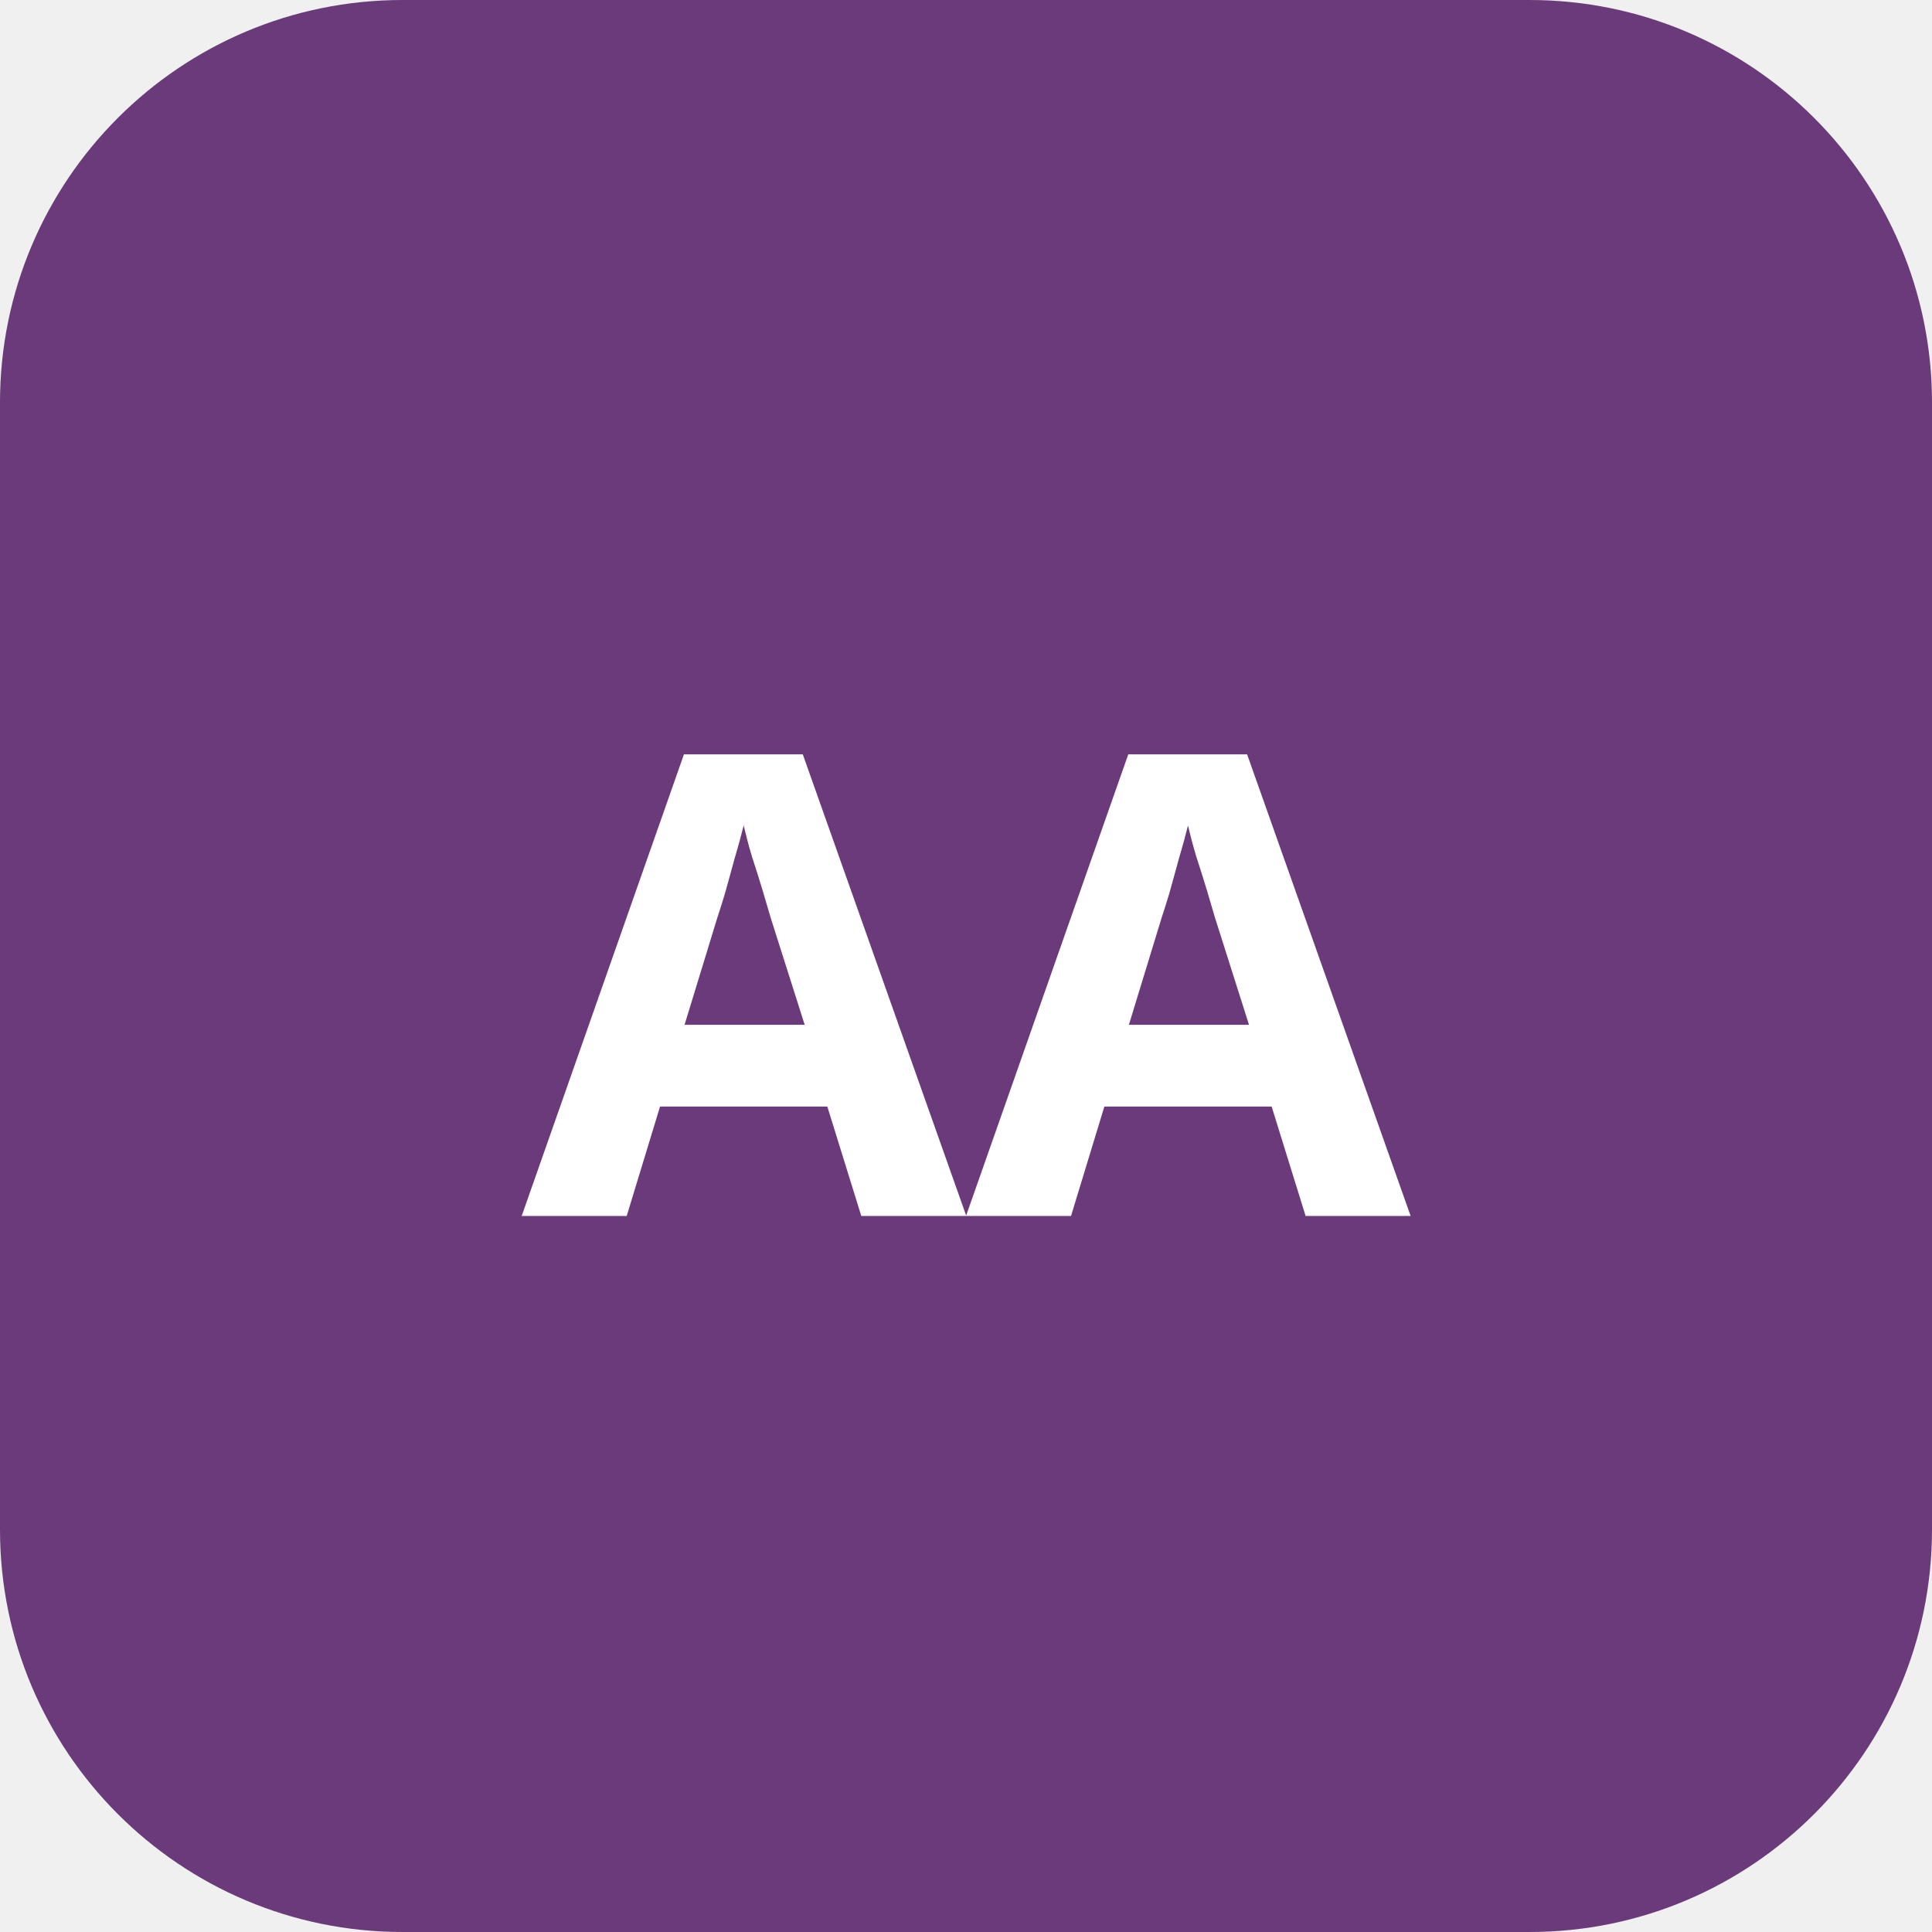
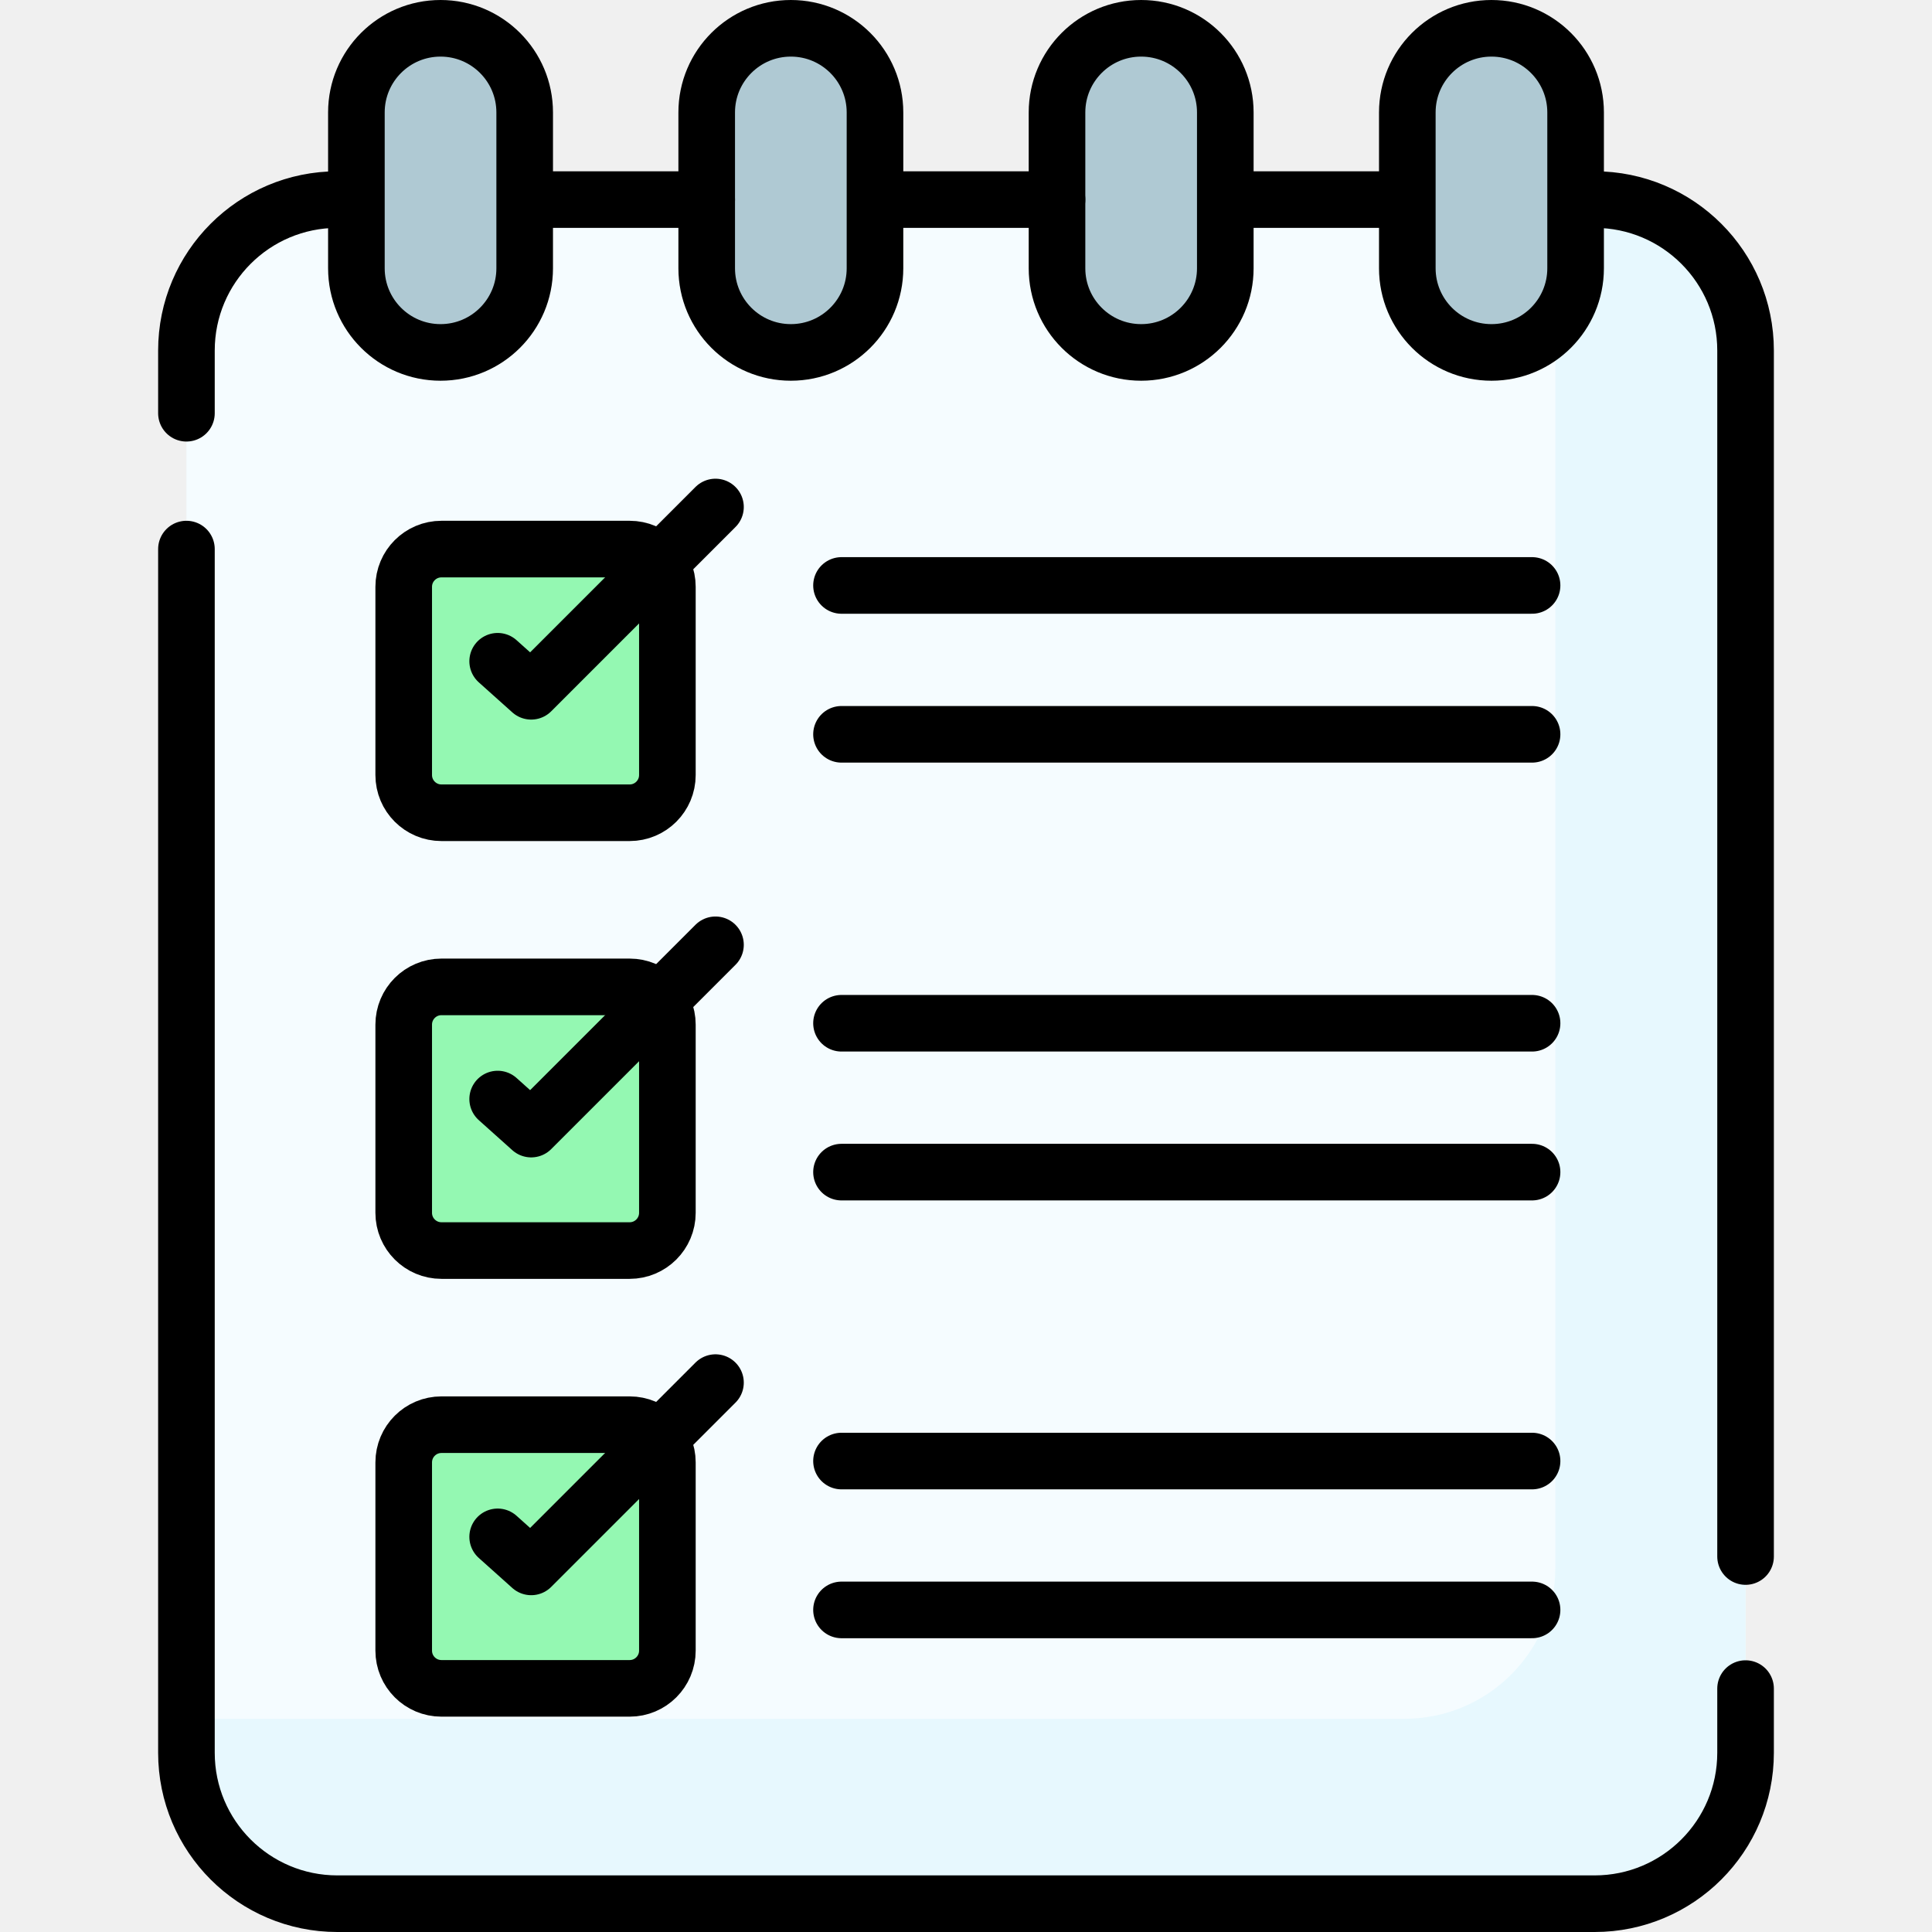
- <svg xmlns="http://www.w3.org/2000/svg" viewBox="0 0 48 48" width="48" height="48">
-   <rect width="48" height="48" rx="10" ry="10" fill="#6A3A7A" />
-   <text x="24" y="24" font-family="system-ui,sans-serif" font-size="16" font-weight="bold" fill="white" text-anchor="middle" dominant-baseline="central">AA</text>
+ <svg xmlns="http://www.w3.org/2000/svg" version="1.1" id="Capa_1" x="0px" y="0px" viewBox="0 0 512 512" style="enable-background:new 0 0 512 512;" xml:space="preserve">
+   <g>
+     <g>
+       <path style="fill:#F5FCFF;" d="M422.593,504.5H89.407c-22.091,0-40-17.909-40-40V92.893c0-22.091,17.909-40,40-40h333.186    c22.091,0,40,17.909,40,40V464.5C462.593,486.591,444.684,504.5,422.593,504.5z" />
+       <path style="fill:#E7F8FE;" d="M422.593,52.893h-10.407V415.5c0,22.091-17.908,40-40,40H49.407v9c0,22.091,17.909,40,40,40    h333.186c22.092,0,40-17.909,40-40V92.893C462.593,70.802,444.684,52.893,422.593,52.893z" />
+       <path style="fill:#AFC9D3;" d="M116.747,93.396L116.747,93.396c-12.315,0-22.299-9.984-22.299-22.299V29.799    c0-12.315,9.984-22.299,22.299-22.299h0c12.315,0,22.299,9.984,22.299,22.299v41.298    C139.046,83.412,129.062,93.396,116.747,93.396z" />
+       <path style="fill:#AFC9D3;" d="M209.582,93.396L209.582,93.396c-12.315,0-22.299-9.984-22.299-22.299V29.799    c0-12.315,9.984-22.299,22.299-22.299h0c12.315,0,22.299,9.984,22.299,22.299v41.298    C231.881,83.412,221.898,93.396,209.582,93.396z" />
+       <path style="fill:#AFC9D3;" d="M302.418,93.396L302.418,93.396c-12.315,0-22.299-9.984-22.299-22.299V29.799    c0-12.315,9.984-22.299,22.299-22.299h0c12.315,0,22.299,9.984,22.299,22.299v41.298    C324.717,83.412,314.733,93.396,302.418,93.396z" />
+       <path style="fill:#AFC9D3;" d="M395.253,93.396L395.253,93.396c-12.315,0-22.299-9.984-22.299-22.299V29.799    c0-12.315,9.984-22.299,22.299-22.299h0c12.315,0,22.299,9.984,22.299,22.299v41.298    C417.552,83.412,407.569,93.396,395.253,93.396z" />
+       <path style="fill:#94F8B2;" d="M166.863,215.388h-49.876c-5.523,0-10-4.477-10-10v-49.876c0-5.523,4.477-10,10-10h49.876    c5.523,0,10,4.477,10,10v49.876C176.863,210.911,172.386,215.388,166.863,215.388z" />
+       <path style="fill:#94F8B2;" d="M166.863,331.41h-49.876c-5.523,0-10-4.477-10-10v-49.876c0-5.523,4.477-10,10-10h49.876    c5.523,0,10,4.477,10,10v49.876C176.863,326.933,172.386,331.41,166.863,331.41z" />
+       <path style="fill:#94F8B2;" d="M166.863,447.433h-49.876c-5.523,0-10-4.477-10-10v-49.876c0-5.523,4.477-10,10-10h49.876    c5.523,0,10,4.477,10,10v49.876C176.863,442.955,172.386,447.433,166.863,447.433z" />
+     </g>
+     <g>
+       <path style="fill:none;stroke:#000000;stroke-width:15;stroke-linecap:round;stroke-linejoin:round;stroke-miterlimit:10;" d="    M116.747,93.396L116.747,93.396c-12.315,0-22.299-9.984-22.299-22.299V29.799c0-12.315,9.984-22.299,22.299-22.299h0    c12.315,0,22.299,9.984,22.299,22.299v41.298C139.046,83.412,129.062,93.396,116.747,93.396z" />
+       <path style="fill:none;stroke:#000000;stroke-width:15;stroke-linecap:round;stroke-linejoin:round;stroke-miterlimit:10;" d="    M209.582,93.396L209.582,93.396c-12.315,0-22.299-9.984-22.299-22.299V29.799c0-12.315,9.984-22.299,22.299-22.299h0    c12.315,0,22.299,9.984,22.299,22.299v41.298C231.881,83.412,221.898,93.396,209.582,93.396z" />
+       <path style="fill:none;stroke:#000000;stroke-width:15;stroke-linecap:round;stroke-linejoin:round;stroke-miterlimit:10;" d="    M302.418,93.396L302.418,93.396c-12.315,0-22.299-9.984-22.299-22.299V29.799c0-12.315,9.984-22.299,22.299-22.299h0    c12.315,0,22.299,9.984,22.299,22.299v41.298C324.717,83.412,314.733,93.396,302.418,93.396z" />
+       <path style="fill:none;stroke:#000000;stroke-width:15;stroke-linecap:round;stroke-linejoin:round;stroke-miterlimit:10;" d="    M395.253,93.396L395.253,93.396c-12.315,0-22.299-9.984-22.299-22.299V29.799c0-12.315,9.984-22.299,22.299-22.299h0    c12.315,0,22.299,9.984,22.299,22.299v41.298C417.552,83.412,407.569,93.396,395.253,93.396z" />
+       <path style="fill:none;stroke:#000000;stroke-width:15;stroke-linecap:round;stroke-linejoin:round;stroke-miterlimit:10;" d="    M166.863,215.388h-49.876c-5.523,0-10-4.477-10-10v-49.876c0-5.523,4.477-10,10-10h49.876c5.523,0,10,4.477,10,10v49.876    C176.863,210.911,172.386,215.388,166.863,215.388z" />
+       <polyline style="fill:none;stroke:#000000;stroke-width:15;stroke-linecap:round;stroke-linejoin:round;stroke-miterlimit:10;" points="&#10;&#09;&#09;&#09;131.886,175.24 140.773,183.198 189.61,134.362 &#09;&#09;" />
+       <line style="fill:none;stroke:#000000;stroke-width:15;stroke-linecap:round;stroke-linejoin:round;stroke-miterlimit:10;" x1="223.007" y1="155.149" x2="406.013" y2="155.149" />
+       <line style="fill:none;stroke:#000000;stroke-width:15;stroke-linecap:round;stroke-linejoin:round;stroke-miterlimit:10;" x1="223.007" y1="194.601" x2="406.013" y2="194.601" />
+       <path style="fill:none;stroke:#000000;stroke-width:15;stroke-linecap:round;stroke-linejoin:round;stroke-miterlimit:10;" d="    M166.863,331.41h-49.876c-5.523,0-10-4.477-10-10v-49.876c0-5.523,4.477-10,10-10h49.876c5.523,0,10,4.477,10,10v49.876    C176.863,326.933,172.386,331.41,166.863,331.41z" />
+       <polyline style="fill:none;stroke:#000000;stroke-width:15;stroke-linecap:round;stroke-linejoin:round;stroke-miterlimit:10;" points="&#10;&#09;&#09;&#09;131.886,291.262 140.773,299.221 189.61,250.384 &#09;&#09;" />
+       <line style="fill:none;stroke:#000000;stroke-width:15;stroke-linecap:round;stroke-linejoin:round;stroke-miterlimit:10;" x1="223.007" y1="271.171" x2="406.013" y2="271.171" />
+       <line style="fill:none;stroke:#000000;stroke-width:15;stroke-linecap:round;stroke-linejoin:round;stroke-miterlimit:10;" x1="223.007" y1="310.623" x2="406.013" y2="310.623" />
+       <path style="fill:none;stroke:#000000;stroke-width:15;stroke-linecap:round;stroke-linejoin:round;stroke-miterlimit:10;" d="    M166.863,447.433h-49.876c-5.523,0-10-4.477-10-10v-49.876c0-5.523,4.477-10,10-10h49.876c5.523,0,10,4.477,10,10v49.876    C176.863,442.955,172.386,447.433,166.863,447.433z" />
+       <polyline style="fill:none;stroke:#000000;stroke-width:15;stroke-linecap:round;stroke-linejoin:round;stroke-miterlimit:10;" points="&#10;&#09;&#09;&#09;131.886,407.285 140.773,415.243 189.61,366.406 &#09;&#09;" />
+       <line style="fill:none;stroke:#000000;stroke-width:15;stroke-linecap:round;stroke-linejoin:round;stroke-miterlimit:10;" x1="223.007" y1="387.193" x2="406.013" y2="387.193" />
+       <line style="fill:none;stroke:#000000;stroke-width:15;stroke-linecap:round;stroke-linejoin:round;stroke-miterlimit:10;" x1="223.007" y1="426.645" x2="406.013" y2="426.645" />
+       <path style="fill:none;stroke:#000000;stroke-width:15;stroke-linecap:round;stroke-linejoin:round;stroke-miterlimit:10;" d="    M49.407,109.512V92.893c0-22.091,17.909-40,40-40" />
+       <path style="fill:none;stroke:#000000;stroke-width:15;stroke-linecap:round;stroke-linejoin:round;stroke-miterlimit:10;" d="    M462.593,447.495V464.5c0,22.091-17.909,40-40,40H89.407c-22.091,0-40-17.909-40-40V145.512" />
+       <path style="fill:none;stroke:#000000;stroke-width:15;stroke-linecap:round;stroke-linejoin:round;stroke-miterlimit:10;" d="    M422.593,52.893c22.091,0,40,17.909,40,40v319.601" />
+       <line style="fill:none;stroke:#000000;stroke-width:15;stroke-linecap:round;stroke-linejoin:round;stroke-miterlimit:10;" x1="327.854" y1="52.893" x2="370.306" y2="52.893" />
+       <line style="fill:none;stroke:#000000;stroke-width:15;stroke-linecap:round;stroke-linejoin:round;stroke-miterlimit:10;" x1="235.873" y1="52.893" x2="280.119" y2="52.893" />
+       <line style="fill:none;stroke:#000000;stroke-width:15;stroke-linecap:round;stroke-linejoin:round;stroke-miterlimit:10;" x1="141.925" y1="52.893" x2="187.283" y2="52.893" />
+     </g>
+   </g>
+   <g>
+ </g>
+   <g>
+ </g>
+   <g>
+ </g>
+   <g>
+ </g>
+   <g>
+ </g>
+   <g>
+ </g>
+   <g>
+ </g>
+   <g>
+ </g>
+   <g>
+ </g>
+   <g>
+ </g>
+   <g>
+ </g>
+   <g>
+ </g>
+   <g>
+ </g>
+   <g>
+ </g>
+   <g>
+ </g>
</svg>
